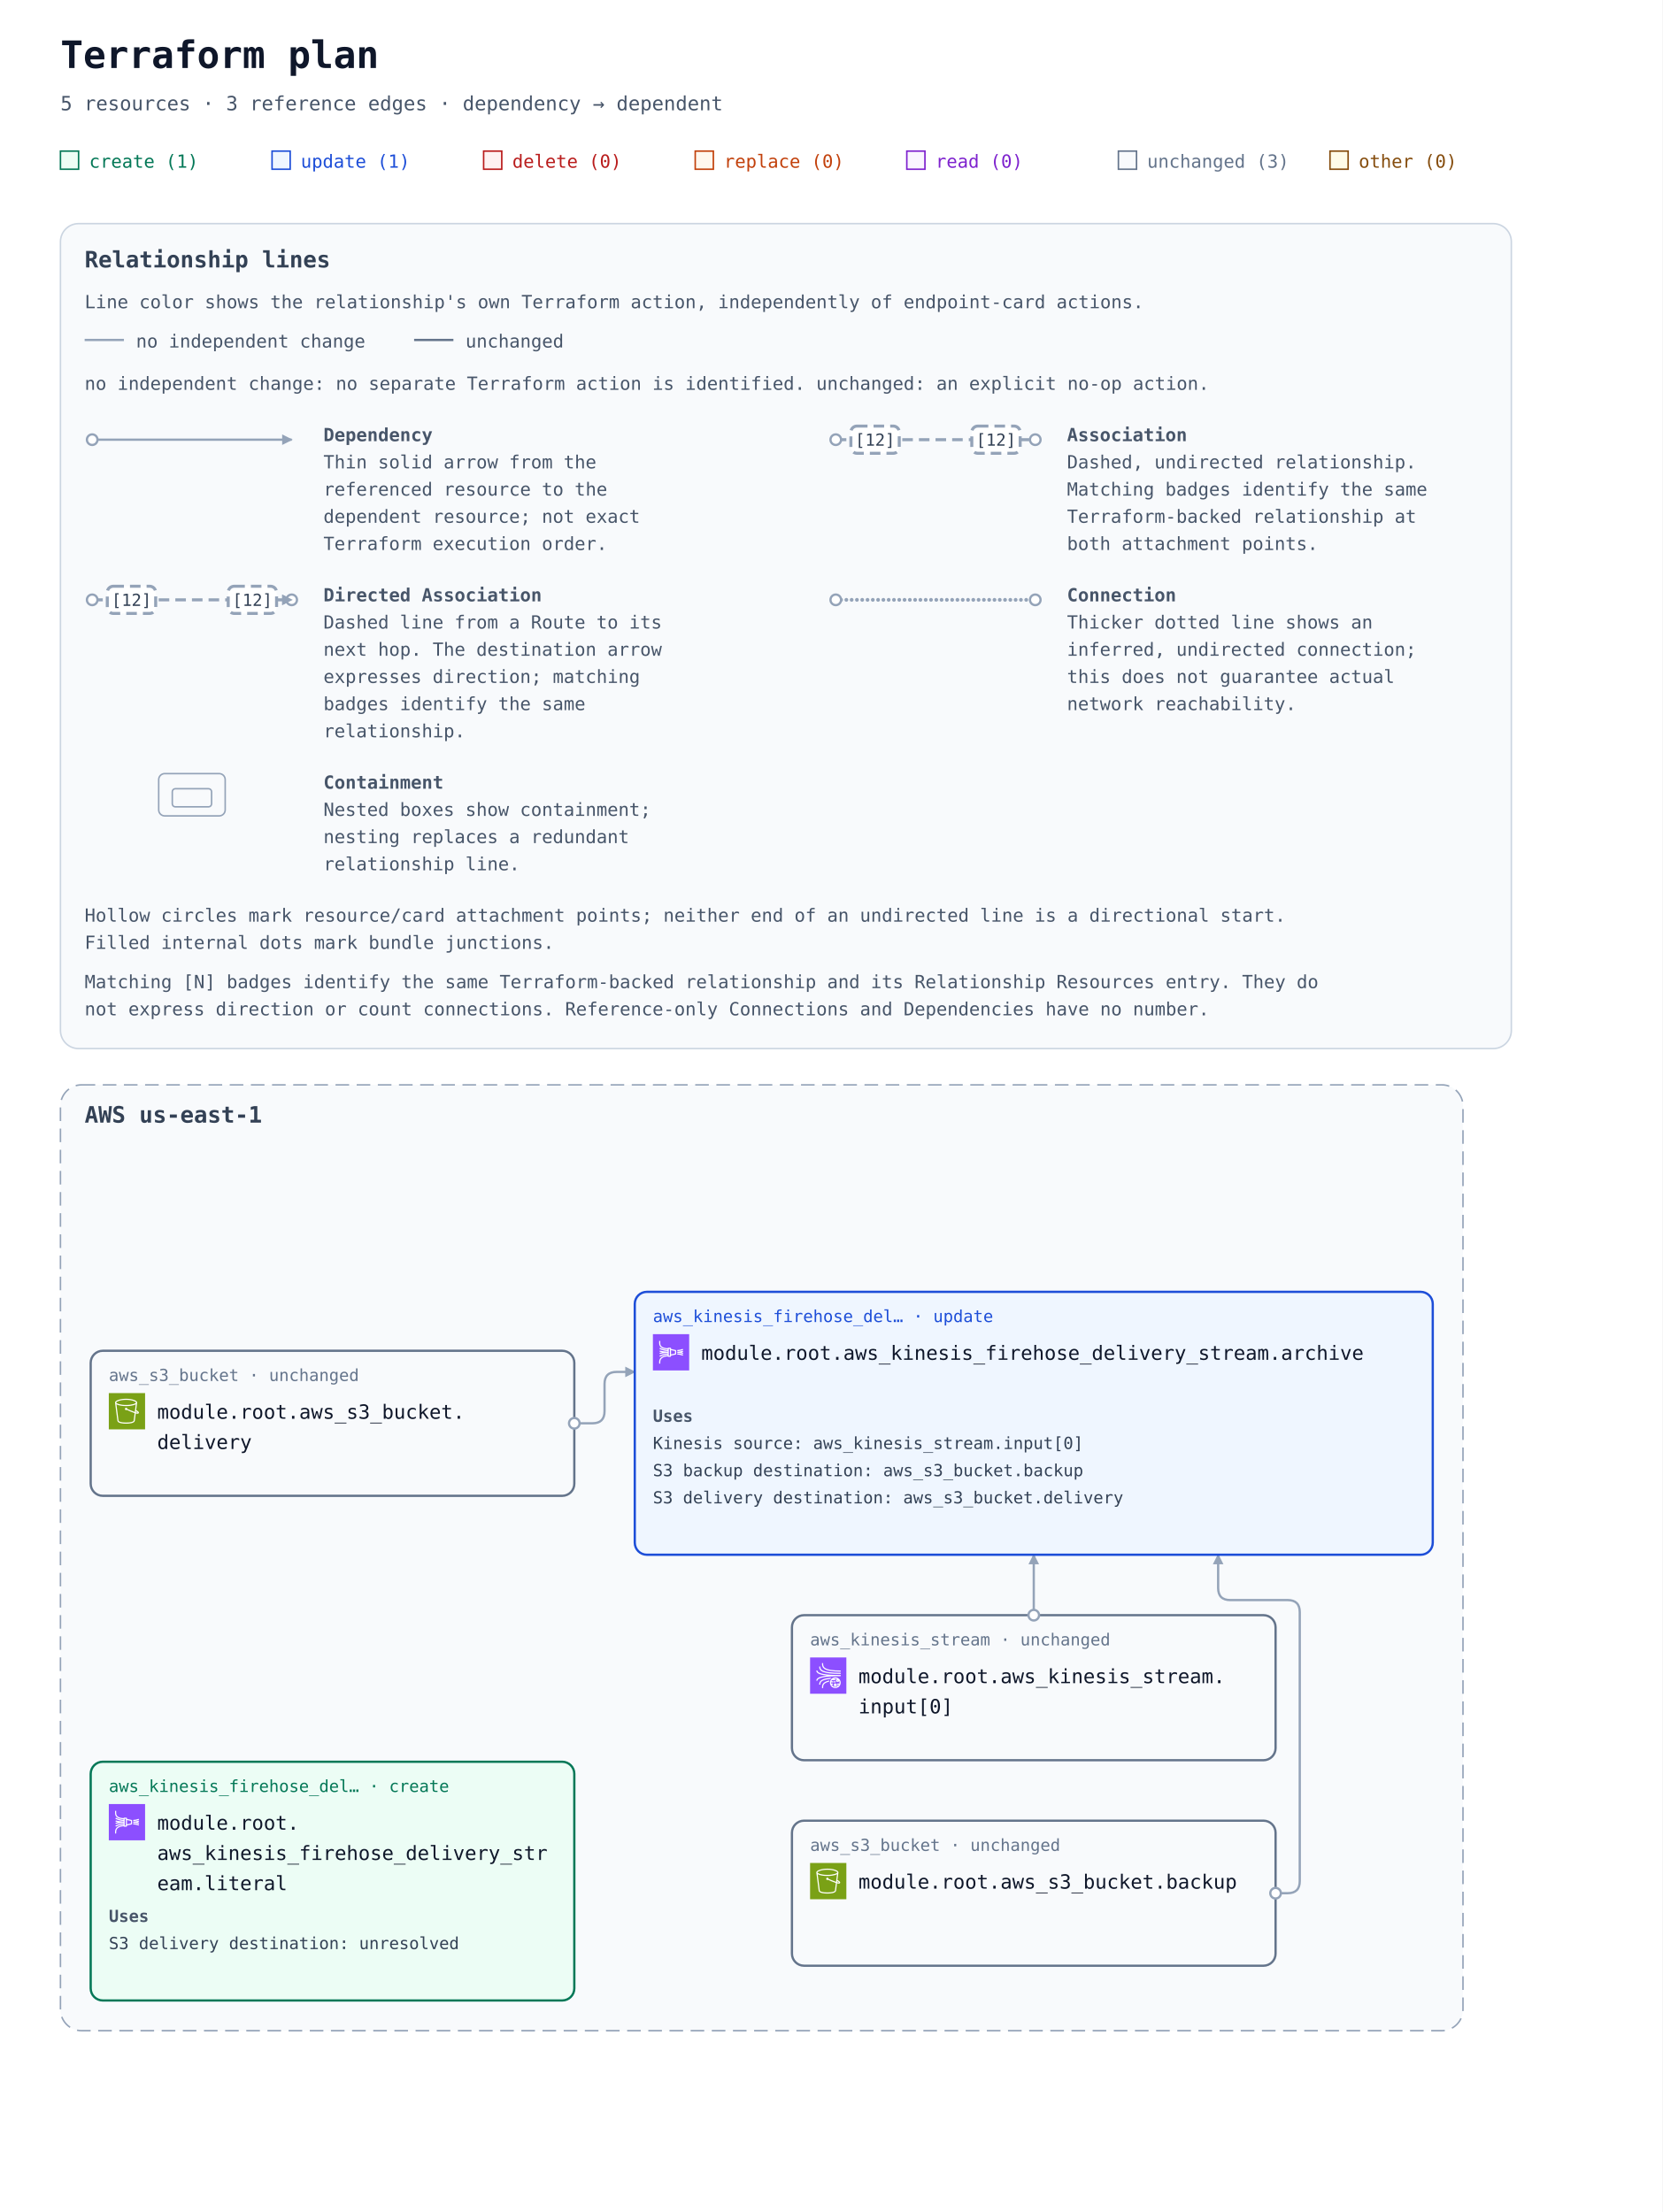
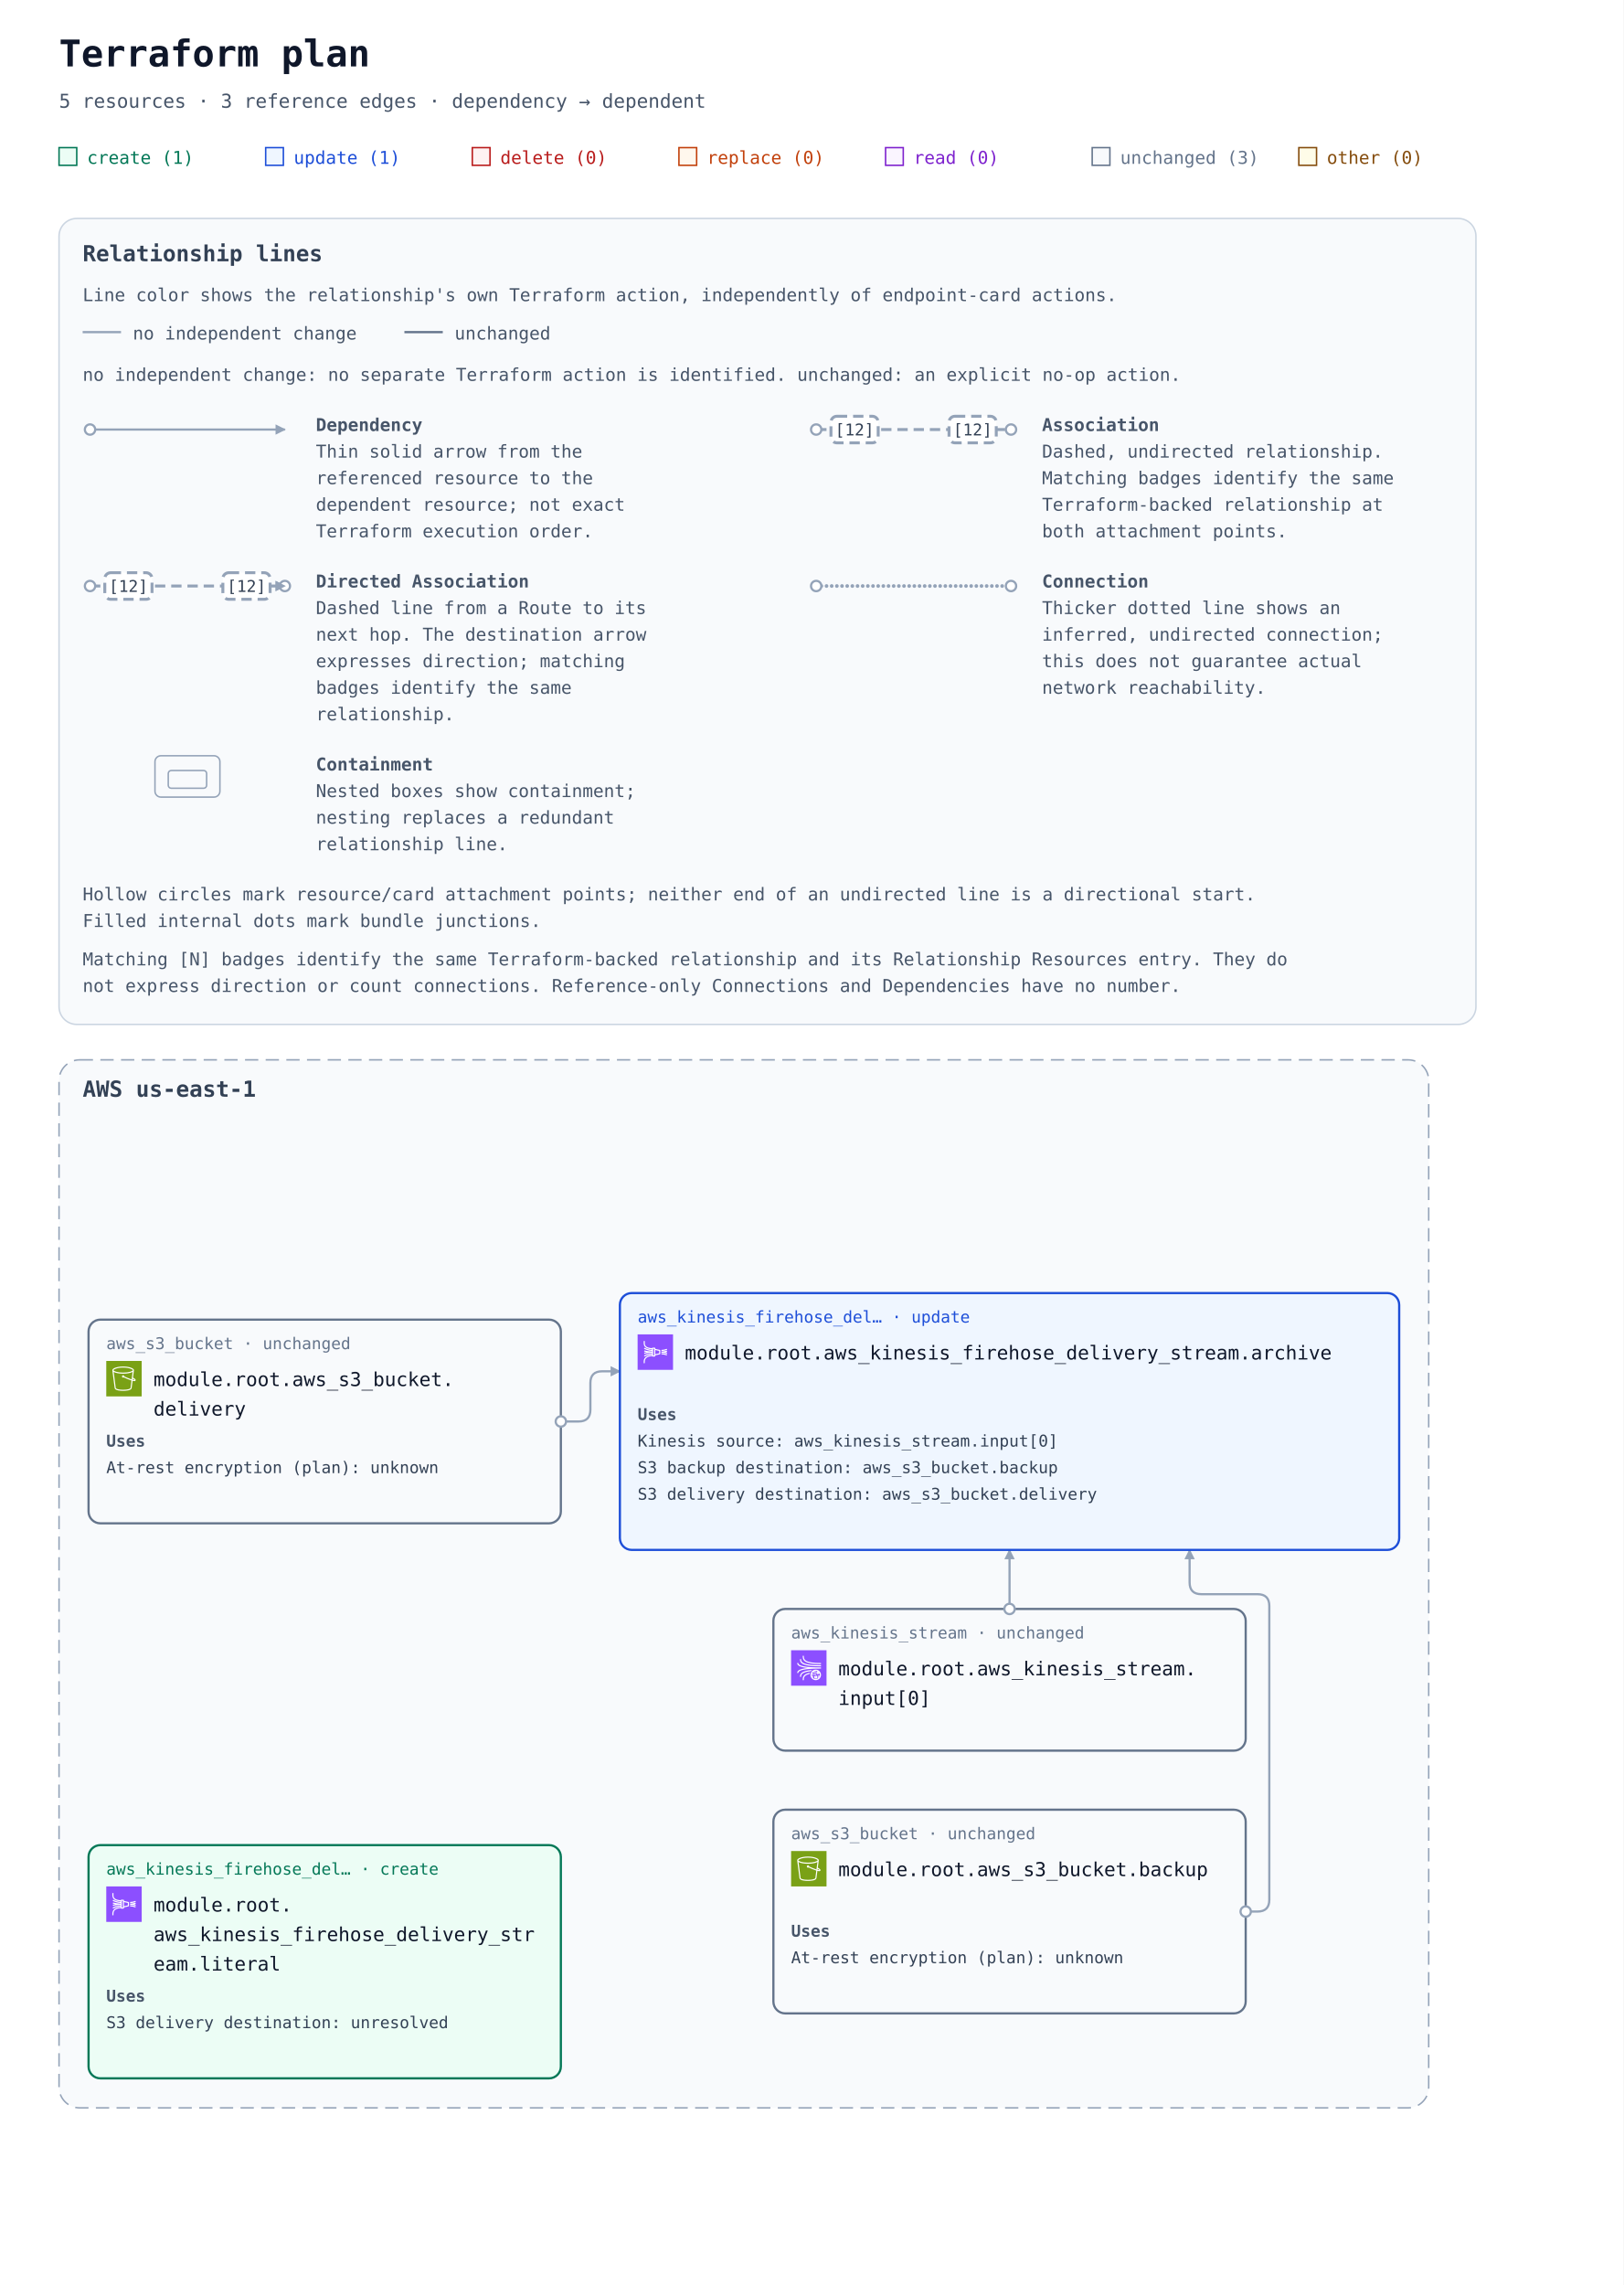
- <svg xmlns="http://www.w3.org/2000/svg" width="1100" height="1464" viewBox="0 0 1100 1464" role="img" aria-labelledby="title description">
+ <svg xmlns="http://www.w3.org/2000/svg" width="1100" height="1548" viewBox="0 0 1100 1548" role="img" aria-labelledby="title description">
  <defs>
    <marker id="arrow" viewBox="0 0 10 10" refX="9" refY="5" markerWidth="7" markerHeight="7" markerUnits="userSpaceOnUse" orient="auto-start-reverse">
      <path d="M 0 0 L 10 5 L 0 10 z" fill="#94a3b8" />
    </marker>
    <symbol id="planorama-icon-aws-firehose" viewBox="0 0 64 64">
      <g>
        <g id="planorama-icon-aws-firehose-local-49636f6e2d4172636869746563747572652f34382f417263685f416d617a6f6e2d4b696e657369732d446174612d46697265686f73655f3438" stroke="none" stroke-width="1" fill="none" fill-rule="evenodd">
          <g id="planorama-icon-aws-firehose-local-49636f6e2d4172636869746563747572652d42472f34382f416e616c7974696373" fill="#8C4FFF">
            <rect id="planorama-icon-aws-firehose-local-52656374616e676c65" x="0" y="0" width="64" height="64" />
          </g>
          <g id="planorama-icon-aws-firehose-local-49636f6e2d536572766963652f34382f416d617a6f6e2d4b696e657369732d446174612d46697265686f7365" transform="translate(11, 12)" fill="#FFFFFF">
            <path d="M32.064,22 C35.33,22 39.089,22.755 42.379,24.072 L41.637,25.928 C38.574,24.703 35.085,24 32.064,24 L32.064,22 Z M41.425,22.812 C40.245,21.965 35.258,21 32.064,21 L32.064,19 C35.427,19 40.283,17.952 41.452,17.169 L42.565,18.831 C41.937,19.251 40.823,19.648 39.505,19.986 C40.821,20.32 41.948,20.726 42.591,21.188 L41.425,22.812 Z M42.366,15.934 C40.349,16.706 36.33,18 32.064,18 L32.064,16 C34.945,16 38.439,15.295 41.651,14.066 L42.366,15.934 Z M28.008,22.198 L21.008,23.753 L21.008,16.247 L28.008,17.802 L28.008,22.198 Z M19.008,26 L17.008,26 L17.008,14 L19.008,14 L19.008,15 L19.008,25 L19.008,26 Z M29.225,16.024 L21.008,14.198 L21.008,13 C21.008,12.448 20.561,12 20.008,12 L16.008,12 C15.479,12 15.057,12.415 15.022,12.935 C3.518,12.065 2.008,7.724 2.008,4 L2.008,0 L0.008,0 L0.008,4 C0.008,12.674 8.308,14.468 15.008,14.938 L15.008,15.935 C8.919,15.574 4.319,13.699 1.495,12.126 L0.522,13.874 C3.549,15.559 8.487,17.572 15.008,17.938 L15.008,18.955 C10.239,18.767 5.19,18.069 1.263,17.033 L0.753,18.967 C2.245,19.36 3.9,19.703 5.63,19.994 C3.924,20.286 2.276,20.631 0.753,21.033 L1.263,22.967 C5.331,21.894 10.284,21.206 15.008,21.036 L15.008,22.062 C8.538,22.426 3.581,24.438 0.525,26.125 L1.492,27.875 C4.344,26.301 8.967,24.425 15.008,24.065 L15.008,25.068 C1.991,26.09 0.008,32.94 0.008,37 L0.006,37.304 C-0.006,39.729 0.001,39.989 0.014,40.107 L2.005,39.926 C1.998,39.778 1.999,38.899 2.006,37.315 L2.008,37 C2.008,29.775 8.853,27.583 15.023,27.072 C15.062,27.589 15.481,28 16.008,28 L20.008,28 C20.561,28 21.008,27.552 21.008,27 L21.008,25.802 L29.225,23.976 C29.683,23.875 30.008,23.469 30.008,23 L30.008,17 C30.008,16.531 29.683,16.125 29.225,16.024 L29.225,16.024 Z" id="planorama-icon-aws-firehose-local-416d617a6f6e2d4b696e657369732d446174612d46697265686f73655f49636f6e5f34385f5371756964" />
          </g>
        </g>
      </g>
    </symbol>
    <symbol id="planorama-icon-aws-kinesis" viewBox="0 0 64 64">
      <g>
        <g id="planorama-icon-aws-kinesis-local-49636f6e2d4172636869746563747572652f34382f417263685f416d617a6f6e2d4b696e657369732d446174612d53747265616d735f3438" stroke="none" stroke-width="1" fill="none" fill-rule="evenodd">
          <g id="planorama-icon-aws-kinesis-local-49636f6e2d4172636869746563747572652d42472f34382f416e616c7974696373" fill="#8C4FFF">
            <rect id="planorama-icon-aws-kinesis-local-52656374616e676c65" x="0" y="0" width="64" height="64" />
          </g>
          <g id="planorama-icon-aws-kinesis-local-49636f6e2d536572766963652f34382f416d617a6f6e2d4b696e657369732d446174612d53747265616d73" transform="translate(11, 10)" fill="#FFFFFF">
            <path d="M33,39.001 L34,39.001 L34,38.001 L33,38.001 L33,39.001 Z M36,37.001 L36,40.001 C36,40.553 35.553,41.001 35,41.001 L32,41.001 C31.448,41.001 31,40.553 31,40.001 L31,37.001 C31,36.449 31.448,36.001 32,36.001 L35,36.001 C35.553,36.001 36,36.449 36,37.001 L36,37.001 Z M31,34.001 L34,34.001 L34,32.001 L31,32.001 L31,34.001 Z M37,31.001 L38,31.001 L38,30.001 L37,30.001 L37,31.001 Z M41,34.501 C41,33.145 40.633,31.874 40,30.775 L40,32.001 C40,32.553 39.553,33.001 39,33.001 L36,33.001 C35.448,33.001 35,32.553 35,32.001 L35,29.001 C35,28.449 35.448,28.001 36,28.001 L37.226,28.001 C36.127,27.369 34.857,27.001 33.5,27.001 C32.144,27.001 30.873,27.369 29.775,28.001 L34,28.001 L34,30.001 L27.514,30.001 C27.06,30.604 26.696,31.276 26.438,32.001 L30,32.001 L30,34.001 L26.026,34.001 C26.015,34.167 26,34.332 26,34.501 C26,35.015 26.053,35.516 26.152,36.001 L29,36.001 L29,38.001 L26.872,38.001 C27.059,38.353 27.276,38.685 27.514,39.001 L29,39.001 L29,40.487 C30.255,41.433 31.811,42.001 33.5,42.001 C34.857,42.001 36.127,41.633 37.226,41.001 L37,41.001 L37,39.001 L39.487,39.001 C39.725,38.685 39.942,38.353 40.128,38.001 L37,38.001 L37,36.001 L40.849,36.001 C40.948,35.516 41,35.015 41,34.501 L41,34.501 Z M43,34.501 C43,39.739 38.739,44.001 33.5,44.001 C28.262,44.001 24,39.739 24,34.501 C24,29.263 28.262,25.001 33.5,25.001 C38.739,25.001 43,29.263 43,34.501 L43,34.501 Z M26.646,25.601 C8.695,27.162 5,31.688 5,38 L7,38 C7,33.8 8.412,29.579 24.467,27.825 C25.088,26.986 25.821,26.238 26.646,25.601 L26.646,25.601 Z M10,43.876 L10,44 L12,44 L12,43.876 C11.999,39.591 12.006,35.169 22.402,32.742 C22.521,31.99 22.713,31.264 22.973,30.569 C10.006,33.284 9.999,39.146 10,43.876 L10,43.876 Z M2,13 L0,13 C0,16.614 2.747,20.285 19.012,22 C2.747,23.715 0,27.386 0,31 L2,31 C2,25.617 15.412,23 43,23 L43,21 C15.412,21 2,18.383 2,13 L2,13 Z M7,6 L5,6 C5,14.233 11.218,19 43,19 L43,17 C9.78,17 7,11.566 7,6 L7,6 Z M43,13 L43,15 C28.551,15 19.209,13.443 14.441,10.241 C9.998,7.257 9.999,3.302 10,0.124 L10,0 L12,0 L12,0.124 C11.999,3.244 11.999,6.191 15.556,8.58 C19.985,11.554 28.961,13 43,13 L43,13 Z" id="planorama-icon-aws-kinesis-local-416d617a6f6e2d4b696e657369732d446174612d53747265616d735f49636f6e5f34385f5371756964" />
          </g>
        </g>
      </g>
    </symbol>
    <symbol id="planorama-icon-aws-s3" viewBox="0 0 64 64">
      <g>
        <g id="planorama-icon-aws-s3-local-49636f6e2d4172636869746563747572652f34382f417263685f416d617a6f6e2d53696d706c652d53746f726167652d536572766963655f3438" stroke="none" stroke-width="1" fill="none" fill-rule="evenodd">
          <g id="planorama-icon-aws-s3-local-49636f6e2d4172636869746563747572652d42472f34382f53746f72616765" fill="#7AA116">
            <rect id="planorama-icon-aws-s3-local-52656374616e676c65" x="0" y="0" width="64" height="64" />
          </g>
          <g id="planorama-icon-aws-s3-local-49636f6e2d536572766963652f34382f416d617a6f6e2d53696d706c652d53746f726167652d536572766963655f3438" transform="translate(10.9998, 10.0002)" fill="#FFFFFF">
            <path d="M36.759,23.948 L36.993,22.131 C39.166,23.385 39.842,24.121 40.037,24.424 C39.713,24.485 38.832,24.509 36.759,23.948 L36.759,23.948 Z M19.5,11 C9.125,11 2.382,8.488 2,6.696 L2,6.511 C2.349,5.392 8.14,2 19.5,2 C30.84,2 36.632,5.381 37,6.505 L37,6.616 C36.724,8.446 29.961,11 19.5,11 L19.5,11 Z M34.818,23.362 C30.053,21.797 23.912,18.979 21.594,17.888 C21.535,16.786 20.628,15.906 19.512,15.906 C18.358,15.906 17.418,16.845 17.418,18 C17.418,19.154 18.358,20.094 19.512,20.094 C19.969,20.094 20.389,19.942 20.733,19.693 C23.132,20.822 29.619,23.798 34.558,25.38 L32.837,38.724 C32.583,40.352 27.919,42 19.497,42 C11.072,42 6.405,40.352 6.155,38.751 L2.435,9.814 C5.945,11.915 12.749,13 19.5,13 C26.25,13 33.054,11.915 36.565,9.815 L34.818,23.362 Z M39,6.5 C39,3.431 30.661,0 19.5,0 C8.339,0 -3.55271368e-15,3.431 -3.55271368e-15,6.5 L-3.55271368e-15,7.043 L4.174,39.033 C4.875,43.516 15.123,44 19.497,44 C23.869,44 34.113,43.516 34.818,39.007 L36.501,25.947 C37.778,26.279 38.812,26.456 39.616,26.455 C40.606,26.455 41.273,26.203 41.697,25.697 C42.047,25.281 42.185,24.756 42.085,24.221 C41.857,23 40.403,21.712 37.37,20.044 L37.27,19.989 L39,7.044 L39,6.5 Z" id="planorama-icon-aws-s3-local-416d617a6f6e2d53696d706c652d53746f726167652d536572766963652d49636f6e5f34385f5371756964" />
          </g>
        </g>
      </g>
    </symbol>
  </defs>
  <rect width="100%" height="100%" fill="#ffffff" />
  <g font-family="ui-monospace, SFMono-Regular, Consolas, monospace">
    <text x="40" y="45" font-size="25" font-weight="700" fill="#0f172a">Terraform plan</text>
    <text x="40" y="73" font-size="13" fill="#475569">5 resources · 3 reference edges · dependency → dependent</text>
    <rect x="40" y="100" width="12" height="12" fill="#ecfdf5" stroke="#047857" />
    <text x="59" y="111" font-size="12" fill="#047857">create (1)</text>
    <rect x="180" y="100" width="12" height="12" fill="#eff6ff" stroke="#1d4ed8" />
    <text x="199" y="111" font-size="12" fill="#1d4ed8">update (1)</text>
    <rect x="320" y="100" width="12" height="12" fill="#fef2f2" stroke="#b91c1c" />
    <text x="339" y="111" font-size="12" fill="#b91c1c">delete (0)</text>
    <rect x="460" y="100" width="12" height="12" fill="#fff7ed" stroke="#c2410c" />
    <text x="479" y="111" font-size="12" fill="#c2410c">replace (0)</text>
    <rect x="600" y="100" width="12" height="12" fill="#faf5ff" stroke="#7e22ce" />
    <text x="619" y="111" font-size="12" fill="#7e22ce">read (0)</text>
    <rect x="740" y="100" width="12" height="12" fill="#f8fafc" stroke="#64748b" />
    <text x="759" y="111" font-size="12" fill="#64748b">unchanged (3)</text>
    <rect x="880" y="100" width="12" height="12" fill="#fefce8" stroke="#854d0e" />
    <text x="899" y="111" font-size="12" fill="#854d0e">other (0)</text>
    <g id="relationship-legend" font-size="12" fill="#475569" transform="translate(40 148)">
      <rect width="960" height="546" rx="12" fill="#f8fafc" stroke="#cbd5e1" />
      <text x="16" y="29" font-size="15" font-weight="700" fill="#334155">Relationship lines</text>
      <text x="16" y="56">Line color shows the relationship's own Terraform action, independently of endpoint-card actions.</text>
      <path data-legend-action="none" d="M 16 77 H 42" fill="none" stroke="#94a3b8" stroke-width="1.5" />
      <text x="50" y="82">no independent change</text>
      <path data-legend-action="unchanged" d="M 234 77 H 260" fill="none" stroke="#64748b" stroke-width="1.5" />
      <text x="268" y="82">unchanged</text>
      <text x="16" y="110">no independent change: no separate Terraform action is identified. unchanged: an explicit no-op action.</text>
      <g data-legend-entry="dependency" transform="translate(0 132)">
        <g data-legend-sample="dependency">
          <path data-legend-kind="dependency" data-directionality="directed" d="M 21 11 H 153" fill="none" stroke="#94a3b8" stroke-width="1.5" marker-end="url(#arrow)" />
          <circle data-legend-endpoint="source" cx="21" cy="11" r="3.5" fill="#ffffff" stroke="#94a3b8" stroke-width="1.5" />
        </g>
        <text x="174" y="12" font-weight="700">Dependency</text>
        <text x="174" y="30">Thin solid arrow from the</text>
        <text x="174" y="48">referenced resource to the</text>
        <text x="174" y="66">dependent resource; not exact</text>
        <text x="174" y="84">Terraform execution order.</text>
      </g>
      <g data-legend-entry="association" transform="translate(492 132)">
        <g data-legend-sample="association">
          <path data-legend-kind="association" data-directionality="undirected" d="M 21 11 H 153" fill="none" stroke="#94a3b8" stroke-width="2" stroke-dasharray="7 4" />
          <circle data-legend-endpoint="source" cx="21" cy="11" r="3.5" fill="#ffffff" stroke="#94a3b8" stroke-width="1.5" />
          <circle data-legend-endpoint="target" cx="153" cy="11" r="3.5" fill="#ffffff" stroke="#94a3b8" stroke-width="1.5" />
          <g data-legend-badge="source">
            <rect x="31" y="2" width="32" height="18" rx="4" fill="#ffffff" stroke="#94a3b8" stroke-width="2" stroke-dasharray="7 4" />
            <text x="47" y="15" text-anchor="middle" font-size="11" fill="#334155">[12]</text>
          </g>
          <g data-legend-badge="target">
            <rect x="111" y="2" width="32" height="18" rx="4" fill="#ffffff" stroke="#94a3b8" stroke-width="2" stroke-dasharray="7 4" />
            <text x="127" y="15" text-anchor="middle" font-size="11" fill="#334155">[12]</text>
          </g>
        </g>
        <text x="174" y="12" font-weight="700">Association</text>
        <text x="174" y="30">Dashed, undirected relationship.</text>
        <text x="174" y="48">Matching badges identify the same</text>
        <text x="174" y="66">Terraform-backed relationship at</text>
        <text x="174" y="84">both attachment points.</text>
      </g>
      <g data-legend-entry="directed-association" transform="translate(0 238)">
        <g data-legend-sample="directed-association">
          <path data-legend-kind="directed-association" data-directionality="directed" d="M 21 11 H 153" fill="none" stroke="#94a3b8" stroke-width="2" stroke-dasharray="7 4" marker-end="url(#arrow)" />
          <circle data-legend-endpoint="source" cx="21" cy="11" r="3.5" fill="#ffffff" stroke="#94a3b8" stroke-width="1.5" />
          <circle data-legend-endpoint="target" cx="153" cy="11" r="3.5" fill="#ffffff" stroke="#94a3b8" stroke-width="1.5" />
          <path data-legend-arrow="true" d="M 146.7 7.5 L 153.7 11 L 146.7 14.5 Z" fill="#94a3b8" />
          <g data-legend-badge="source">
            <rect x="31" y="2" width="32" height="18" rx="4" fill="#ffffff" stroke="#94a3b8" stroke-width="2" stroke-dasharray="7 4" />
            <text x="47" y="15" text-anchor="middle" font-size="11" fill="#334155">[12]</text>
          </g>
          <g data-legend-badge="target">
            <rect x="111" y="2" width="32" height="18" rx="4" fill="#ffffff" stroke="#94a3b8" stroke-width="2" stroke-dasharray="7 4" />
            <text x="127" y="15" text-anchor="middle" font-size="11" fill="#334155">[12]</text>
          </g>
        </g>
        <text x="174" y="12" font-weight="700">Directed Association</text>
        <text x="174" y="30">Dashed line from a Route to its</text>
        <text x="174" y="48">next hop. The destination arrow</text>
        <text x="174" y="66">expresses direction; matching</text>
        <text x="174" y="84">badges identify the same</text>
        <text x="174" y="102">relationship.</text>
      </g>
      <g data-legend-entry="connection" transform="translate(492 238)">
        <g data-legend-sample="connection">
          <path data-legend-kind="connection" data-directionality="undirected" d="M 21 11 H 153" fill="none" stroke="#94a3b8" stroke-width="2.5" stroke-dasharray="0 3.5" stroke-linecap="round" />
          <circle data-legend-endpoint="source" cx="21" cy="11" r="3.5" fill="#ffffff" stroke="#94a3b8" stroke-width="1.5" />
          <circle data-legend-endpoint="target" cx="153" cy="11" r="3.5" fill="#ffffff" stroke="#94a3b8" stroke-width="1.5" />
        </g>
        <text x="174" y="12" font-weight="700">Connection</text>
        <text x="174" y="30">Thicker dotted line shows an</text>
        <text x="174" y="48">inferred, undirected connection;</text>
        <text x="174" y="66">this does not guarantee actual</text>
        <text x="174" y="84">network reachability.</text>
      </g>
      <g data-legend-entry="containment" transform="translate(0 362)">
        <g data-legend-sample="containment">
          <g data-legend-kind="containment" fill="none" stroke="#94a3b8">
            <rect x="65" y="2" width="44" height="28" rx="4" />
            <rect x="74" y="12" width="26" height="12" rx="2" />
          </g>
        </g>
        <text x="174" y="12" font-weight="700">Containment</text>
        <text x="174" y="30">Nested boxes show containment;</text>
        <text x="174" y="48">nesting replaces a redundant</text>
        <text x="174" y="66">relationship line.</text>
      </g>
      <text x="16" y="462">Hollow circles mark resource/card attachment points; neither end of an undirected line is a directional start.</text>
      <text x="16" y="480">Filled internal dots mark bundle junctions.</text>
      <text x="16" y="506">Matching [N] badges identify the same Terraform-backed relationship and its Relationship Resources entry. They do</text>
      <text x="16" y="524">not express direction or count connections. Reference-only Connections and Dependencies have no number.</text>
    </g>
    <g transform="translate(0 558)">
      <g data-architecture="true" transform="translate(0 0)">
        <g data-deployment-scope="true" data-scope-provider="AWS" data-region="us-east-1">
-           <rect x="40" y="160" width="928" height="626" rx="14" fill="#f8fafc" stroke="#94a3b8" stroke-dasharray="9 5" />
+           <rect x="40" y="160" width="928" height="710" rx="14" fill="#f8fafc" stroke="#94a3b8" stroke-dasharray="9 5" />
          <text x="56" y="185" font-size="15" font-weight="700" fill="#334155">AWS us-east-1</text>
        </g>
-         <path d="M 684 511 L 684 471 " data-edge-kind="dependency" data-directionality="directed" data-source="resource-6177735f6b696e657369735f73747265616d2e696e7075745b305d-current" data-target="resource-6177735f6b696e657369735f66697265686f73655f64656c69766572795f73747265616d2e61726368697665-current" fill="none" stroke="#94a3b8" stroke-width="1.5" stroke-linejoin="round" marker-end="url(#arrow)" />
-         <path d="M 844 695 L 852 695 Q 860 695 860 687 L 860 509 Q 860 501 852 501 L 814 501 Q 806 501 806 493 L 806 471 " data-edge-kind="dependency" data-directionality="directed" data-source="resource-6177735f73335f6275636b65742e6261636b7570-current" data-target="resource-6177735f6b696e657369735f66697265686f73655f64656c69766572795f73747265616d2e61726368697665-current" fill="none" stroke="#94a3b8" stroke-width="1.5" stroke-linejoin="round" marker-end="url(#arrow)" />
-         <path d="M 380 384 L 392 384 Q 400 384 400 376 L 400 358 Q 400 350 408 350 L 420 350 " data-edge-kind="dependency" data-directionality="directed" data-source="resource-6177735f73335f6275636b65742e64656c6976657279-current" data-target="resource-6177735f6b696e657369735f66697265686f73655f64656c69766572795f73747265616d2e61726368697665-current" fill="none" stroke="#94a3b8" stroke-width="1.5" stroke-linejoin="round" marker-end="url(#arrow)" />
+         <path d="M 684 532 L 684 492 " data-edge-kind="dependency" data-directionality="directed" data-source="resource-6177735f6b696e657369735f73747265616d2e696e7075745b305d-current" data-target="resource-6177735f6b696e657369735f66697265686f73655f64656c69766572795f73747265616d2e61726368697665-current" fill="none" stroke="#94a3b8" stroke-width="1.5" stroke-linejoin="round" marker-end="url(#arrow)" />
+         <path d="M 844 737 L 852 737 Q 860 737 860 729 L 860 530 Q 860 522 852 522 L 814 522 Q 806 522 806 514 L 806 492 " data-edge-kind="dependency" data-directionality="directed" data-source="resource-6177735f73335f6275636b65742e6261636b7570-current" data-target="resource-6177735f6b696e657369735f66697265686f73655f64656c69766572795f73747265616d2e61726368697665-current" fill="none" stroke="#94a3b8" stroke-width="1.5" stroke-linejoin="round" marker-end="url(#arrow)" />
+         <path d="M 380 405 L 392 405 Q 400 405 400 397 L 400 379 Q 400 371 408 371 L 420 371 " data-edge-kind="dependency" data-directionality="directed" data-source="resource-6177735f73335f6275636b65742e64656c6976657279-current" data-target="resource-6177735f6b696e657369735f66697265686f73655f64656c69766572795f73747265616d2e61726368697665-current" fill="none" stroke="#94a3b8" stroke-width="1.5" stroke-linejoin="round" marker-end="url(#arrow)" />
        <g id="resource-6177735f6b696e657369735f66697265686f73655f64656c69766572795f73747265616d2e61726368697665-current" data-architecture-id="terraform:6177735f6b696e657369735f66697265686f73655f64656c69766572795f73747265616d2e61726368697665-current" data-qualified-address="module.root.aws_kinesis_firehose_delivery_stream.archive" data-terraform-address="aws_kinesis_firehose_delivery_stream.archive">
-           <rect x="420" y="297" width="528" height="174" rx="8" fill="#eff6ff" stroke="#1d4ed8" stroke-width="1.5" data-mode="managed" />
-           <text x="432" y="317" font-size="11" fill="#1d4ed8">aws_kinesis_firehose_del… · update</text>
-           <use href="#planorama-icon-aws-firehose" x="432" y="325" width="24" height="24" aria-hidden="true" />
-           <text x="464" y="342" font-size="13" fill="#0f172a" xml:space="preserve">module.root.aws_kinesis_firehose_delivery_stream.archive</text>
-           <g data-resource-references="true">
-             <text x="432" y="383" font-size="11" font-weight="700" fill="#475569">Uses</text>
+           <rect x="420" y="318" width="528" height="174" rx="8" fill="#eff6ff" stroke="#1d4ed8" stroke-width="1.5" data-mode="managed" />
+           <text x="432" y="338" font-size="11" fill="#1d4ed8">aws_kinesis_firehose_del… · update</text>
+           <use href="#planorama-icon-aws-firehose" x="432" y="346" width="24" height="24" aria-hidden="true" />
+           <text x="464" y="363" font-size="13" fill="#0f172a" xml:space="preserve">module.root.aws_kinesis_firehose_delivery_stream.archive</text>
+           <g data-resource-references="true">
+             <text x="432" y="404" font-size="11" font-weight="700" fill="#475569">Uses</text>
            <a href="#resource-6177735f6b696e657369735f73747265616d2e696e7075745b305d-current" data-reference-attribute="kinesis_source_configuration.kinesis_stream_arn">
-               <text x="432" y="401" font-size="11" fill="#334155" xml:space="preserve">Kinesis source: aws_kinesis_stream.input[0]</text>
+               <text x="432" y="422" font-size="11" fill="#334155" xml:space="preserve">Kinesis source: aws_kinesis_stream.input[0]</text>
            </a>
            <a href="#resource-6177735f73335f6275636b65742e6261636b7570-current" data-reference-attribute="extended_s3_configuration.s3_backup_configuration.bucket_arn">
-               <text x="432" y="419" font-size="11" fill="#334155" xml:space="preserve">S3 backup destination: aws_s3_bucket.backup</text>
+               <text x="432" y="440" font-size="11" fill="#334155" xml:space="preserve">S3 backup destination: aws_s3_bucket.backup</text>
            </a>
            <a href="#resource-6177735f73335f6275636b65742e64656c6976657279-current" data-reference-attribute="extended_s3_configuration.bucket_arn">
-               <text x="432" y="437" font-size="11" fill="#334155" xml:space="preserve">S3 delivery destination: aws_s3_bucket.delivery</text>
+               <text x="432" y="458" font-size="11" fill="#334155" xml:space="preserve">S3 delivery destination: aws_s3_bucket.delivery</text>
            </a>
          </g>
        </g>
        <g id="resource-6177735f6b696e657369735f66697265686f73655f64656c69766572795f73747265616d2e6c69746572616c-current" data-architecture-id="terraform:6177735f6b696e657369735f66697265686f73655f64656c69766572795f73747265616d2e6c69746572616c-current" data-qualified-address="module.root.aws_kinesis_firehose_delivery_stream.literal" data-terraform-address="aws_kinesis_firehose_delivery_stream.literal">
-           <rect x="60" y="608" width="320" height="158" rx="8" fill="#ecfdf5" stroke="#047857" stroke-width="1.5" data-mode="managed" />
-           <text x="72" y="628" font-size="11" fill="#047857">aws_kinesis_firehose_del… · create</text>
-           <use href="#planorama-icon-aws-firehose" x="72" y="636" width="24" height="24" aria-hidden="true" />
-           <text x="104" y="653" font-size="13" fill="#0f172a" xml:space="preserve">module.root.</text>
-           <text x="104" y="673" font-size="13" fill="#0f172a" xml:space="preserve">aws_kinesis_firehose_delivery_str</text>
-           <text x="104" y="693" font-size="13" fill="#0f172a" xml:space="preserve">eam.literal</text>
-           <g data-resource-references="true">
-             <text x="72" y="714" font-size="11" font-weight="700" fill="#475569">Uses</text>
+           <rect x="60" y="692" width="320" height="158" rx="8" fill="#ecfdf5" stroke="#047857" stroke-width="1.5" data-mode="managed" />
+           <text x="72" y="712" font-size="11" fill="#047857">aws_kinesis_firehose_del… · create</text>
+           <use href="#planorama-icon-aws-firehose" x="72" y="720" width="24" height="24" aria-hidden="true" />
+           <text x="104" y="737" font-size="13" fill="#0f172a" xml:space="preserve">module.root.</text>
+           <text x="104" y="757" font-size="13" fill="#0f172a" xml:space="preserve">aws_kinesis_firehose_delivery_str</text>
+           <text x="104" y="777" font-size="13" fill="#0f172a" xml:space="preserve">eam.literal</text>
+           <g data-resource-references="true">
+             <text x="72" y="798" font-size="11" font-weight="700" fill="#475569">Uses</text>
            <g data-reference-status="unresolved">
-               <text x="72" y="732" font-size="11" fill="#334155" xml:space="preserve">S3 delivery destination: unresolved</text>
+               <text x="72" y="816" font-size="11" fill="#334155" xml:space="preserve">S3 delivery destination: unresolved</text>
            </g>
          </g>
        </g>
        <g id="resource-6177735f6b696e657369735f73747265616d2e696e7075745b305d-current" data-architecture-id="terraform:6177735f6b696e657369735f73747265616d2e696e7075745b305d-current" data-qualified-address="module.root.aws_kinesis_stream.input[0]" data-terraform-address="aws_kinesis_stream.input[0]">
-           <rect x="524" y="511" width="320" height="96" rx="8" fill="#f8fafc" stroke="#64748b" stroke-width="1.5" data-mode="managed" />
-           <text x="536" y="531" font-size="11" fill="#64748b">aws_kinesis_stream · unchanged</text>
-           <use href="#planorama-icon-aws-kinesis" x="536" y="539" width="24" height="24" aria-hidden="true" />
-           <text x="568" y="556" font-size="13" fill="#0f172a" xml:space="preserve">module.root.aws_kinesis_stream.</text>
-           <text x="568" y="576" font-size="13" fill="#0f172a" xml:space="preserve">input[0]</text>
+           <rect x="524" y="532" width="320" height="96" rx="8" fill="#f8fafc" stroke="#64748b" stroke-width="1.5" data-mode="managed" />
+           <text x="536" y="552" font-size="11" fill="#64748b">aws_kinesis_stream · unchanged</text>
+           <use href="#planorama-icon-aws-kinesis" x="536" y="560" width="24" height="24" aria-hidden="true" />
+           <text x="568" y="577" font-size="13" fill="#0f172a" xml:space="preserve">module.root.aws_kinesis_stream.</text>
+           <text x="568" y="597" font-size="13" fill="#0f172a" xml:space="preserve">input[0]</text>
        </g>
        <g id="resource-6177735f73335f6275636b65742e6261636b7570-current" data-architecture-id="terraform:6177735f73335f6275636b65742e6261636b7570-current" data-qualified-address="module.root.aws_s3_bucket.backup" data-terraform-address="aws_s3_bucket.backup">
-           <rect x="524" y="647" width="320" height="96" rx="8" fill="#f8fafc" stroke="#64748b" stroke-width="1.5" data-mode="managed" />
-           <text x="536" y="667" font-size="11" fill="#64748b">aws_s3_bucket · unchanged</text>
-           <use href="#planorama-icon-aws-s3" x="536" y="675" width="24" height="24" aria-hidden="true" />
-           <text x="568" y="692" font-size="13" fill="#0f172a" xml:space="preserve">module.root.aws_s3_bucket.backup</text>
+           <rect x="524" y="668" width="320" height="138" rx="8" fill="#f8fafc" stroke="#64748b" stroke-width="1.5" data-mode="managed" />
+           <text x="536" y="688" font-size="11" fill="#64748b">aws_s3_bucket · unchanged</text>
+           <use href="#planorama-icon-aws-s3" x="536" y="696" width="24" height="24" aria-hidden="true" />
+           <text x="568" y="713" font-size="13" fill="#0f172a" xml:space="preserve">module.root.aws_s3_bucket.backup</text>
+           <g data-resource-references="true">
+             <text x="536" y="754" font-size="11" font-weight="700" fill="#475569">Uses</text>
+             <g>
+               <text x="536" y="772" font-size="11" fill="#334155" xml:space="preserve">At-rest encryption (plan): unknown</text>
+             </g>
+           </g>
        </g>
        <g id="resource-6177735f73335f6275636b65742e64656c6976657279-current" data-architecture-id="terraform:6177735f73335f6275636b65742e64656c6976657279-current" data-qualified-address="module.root.aws_s3_bucket.delivery" data-terraform-address="aws_s3_bucket.delivery">
-           <rect x="60" y="336" width="320" height="96" rx="8" fill="#f8fafc" stroke="#64748b" stroke-width="1.5" data-mode="managed" />
+           <rect x="60" y="336" width="320" height="138" rx="8" fill="#f8fafc" stroke="#64748b" stroke-width="1.5" data-mode="managed" />
          <text x="72" y="356" font-size="11" fill="#64748b">aws_s3_bucket · unchanged</text>
          <use href="#planorama-icon-aws-s3" x="72" y="364" width="24" height="24" aria-hidden="true" />
          <text x="104" y="381" font-size="13" fill="#0f172a" xml:space="preserve">module.root.aws_s3_bucket.</text>
          <text x="104" y="401" font-size="13" fill="#0f172a" xml:space="preserve">delivery</text>
+           <g data-resource-references="true">
+             <text x="72" y="422" font-size="11" font-weight="700" fill="#475569">Uses</text>
+             <g>
+               <text x="72" y="440" font-size="11" fill="#334155" xml:space="preserve">At-rest encryption (plan): unknown</text>
+             </g>
+           </g>
        </g>
        <g data-endpoints="true" data-source="resource-6177735f6b696e657369735f73747265616d2e696e7075745b305d-current" data-target="resource-6177735f6b696e657369735f66697265686f73655f64656c69766572795f73747265616d2e61726368697665-current" aria-hidden="true">
-           <circle data-endpoint="source" cx="684" cy="511" r="3.5" fill="#ffffff" stroke="#94a3b8" stroke-width="1.5" />
+           <circle data-endpoint="source" cx="684" cy="532" r="3.5" fill="#ffffff" stroke="#94a3b8" stroke-width="1.5" />
        </g>
        <g data-endpoints="true" data-source="resource-6177735f73335f6275636b65742e6261636b7570-current" data-target="resource-6177735f6b696e657369735f66697265686f73655f64656c69766572795f73747265616d2e61726368697665-current" aria-hidden="true">
-           <circle data-endpoint="source" cx="844" cy="695" r="3.5" fill="#ffffff" stroke="#94a3b8" stroke-width="1.5" />
+           <circle data-endpoint="source" cx="844" cy="737" r="3.5" fill="#ffffff" stroke="#94a3b8" stroke-width="1.5" />
        </g>
        <g data-endpoints="true" data-source="resource-6177735f73335f6275636b65742e64656c6976657279-current" data-target="resource-6177735f6b696e657369735f66697265686f73655f64656c69766572795f73747265616d2e61726368697665-current" aria-hidden="true">
-           <circle data-endpoint="source" cx="380" cy="384" r="3.5" fill="#ffffff" stroke="#94a3b8" stroke-width="1.5" />
+           <circle data-endpoint="source" cx="380" cy="405" r="3.5" fill="#ffffff" stroke="#94a3b8" stroke-width="1.5" />
        </g>
      </g>
    </g>
  </g>
</svg>
